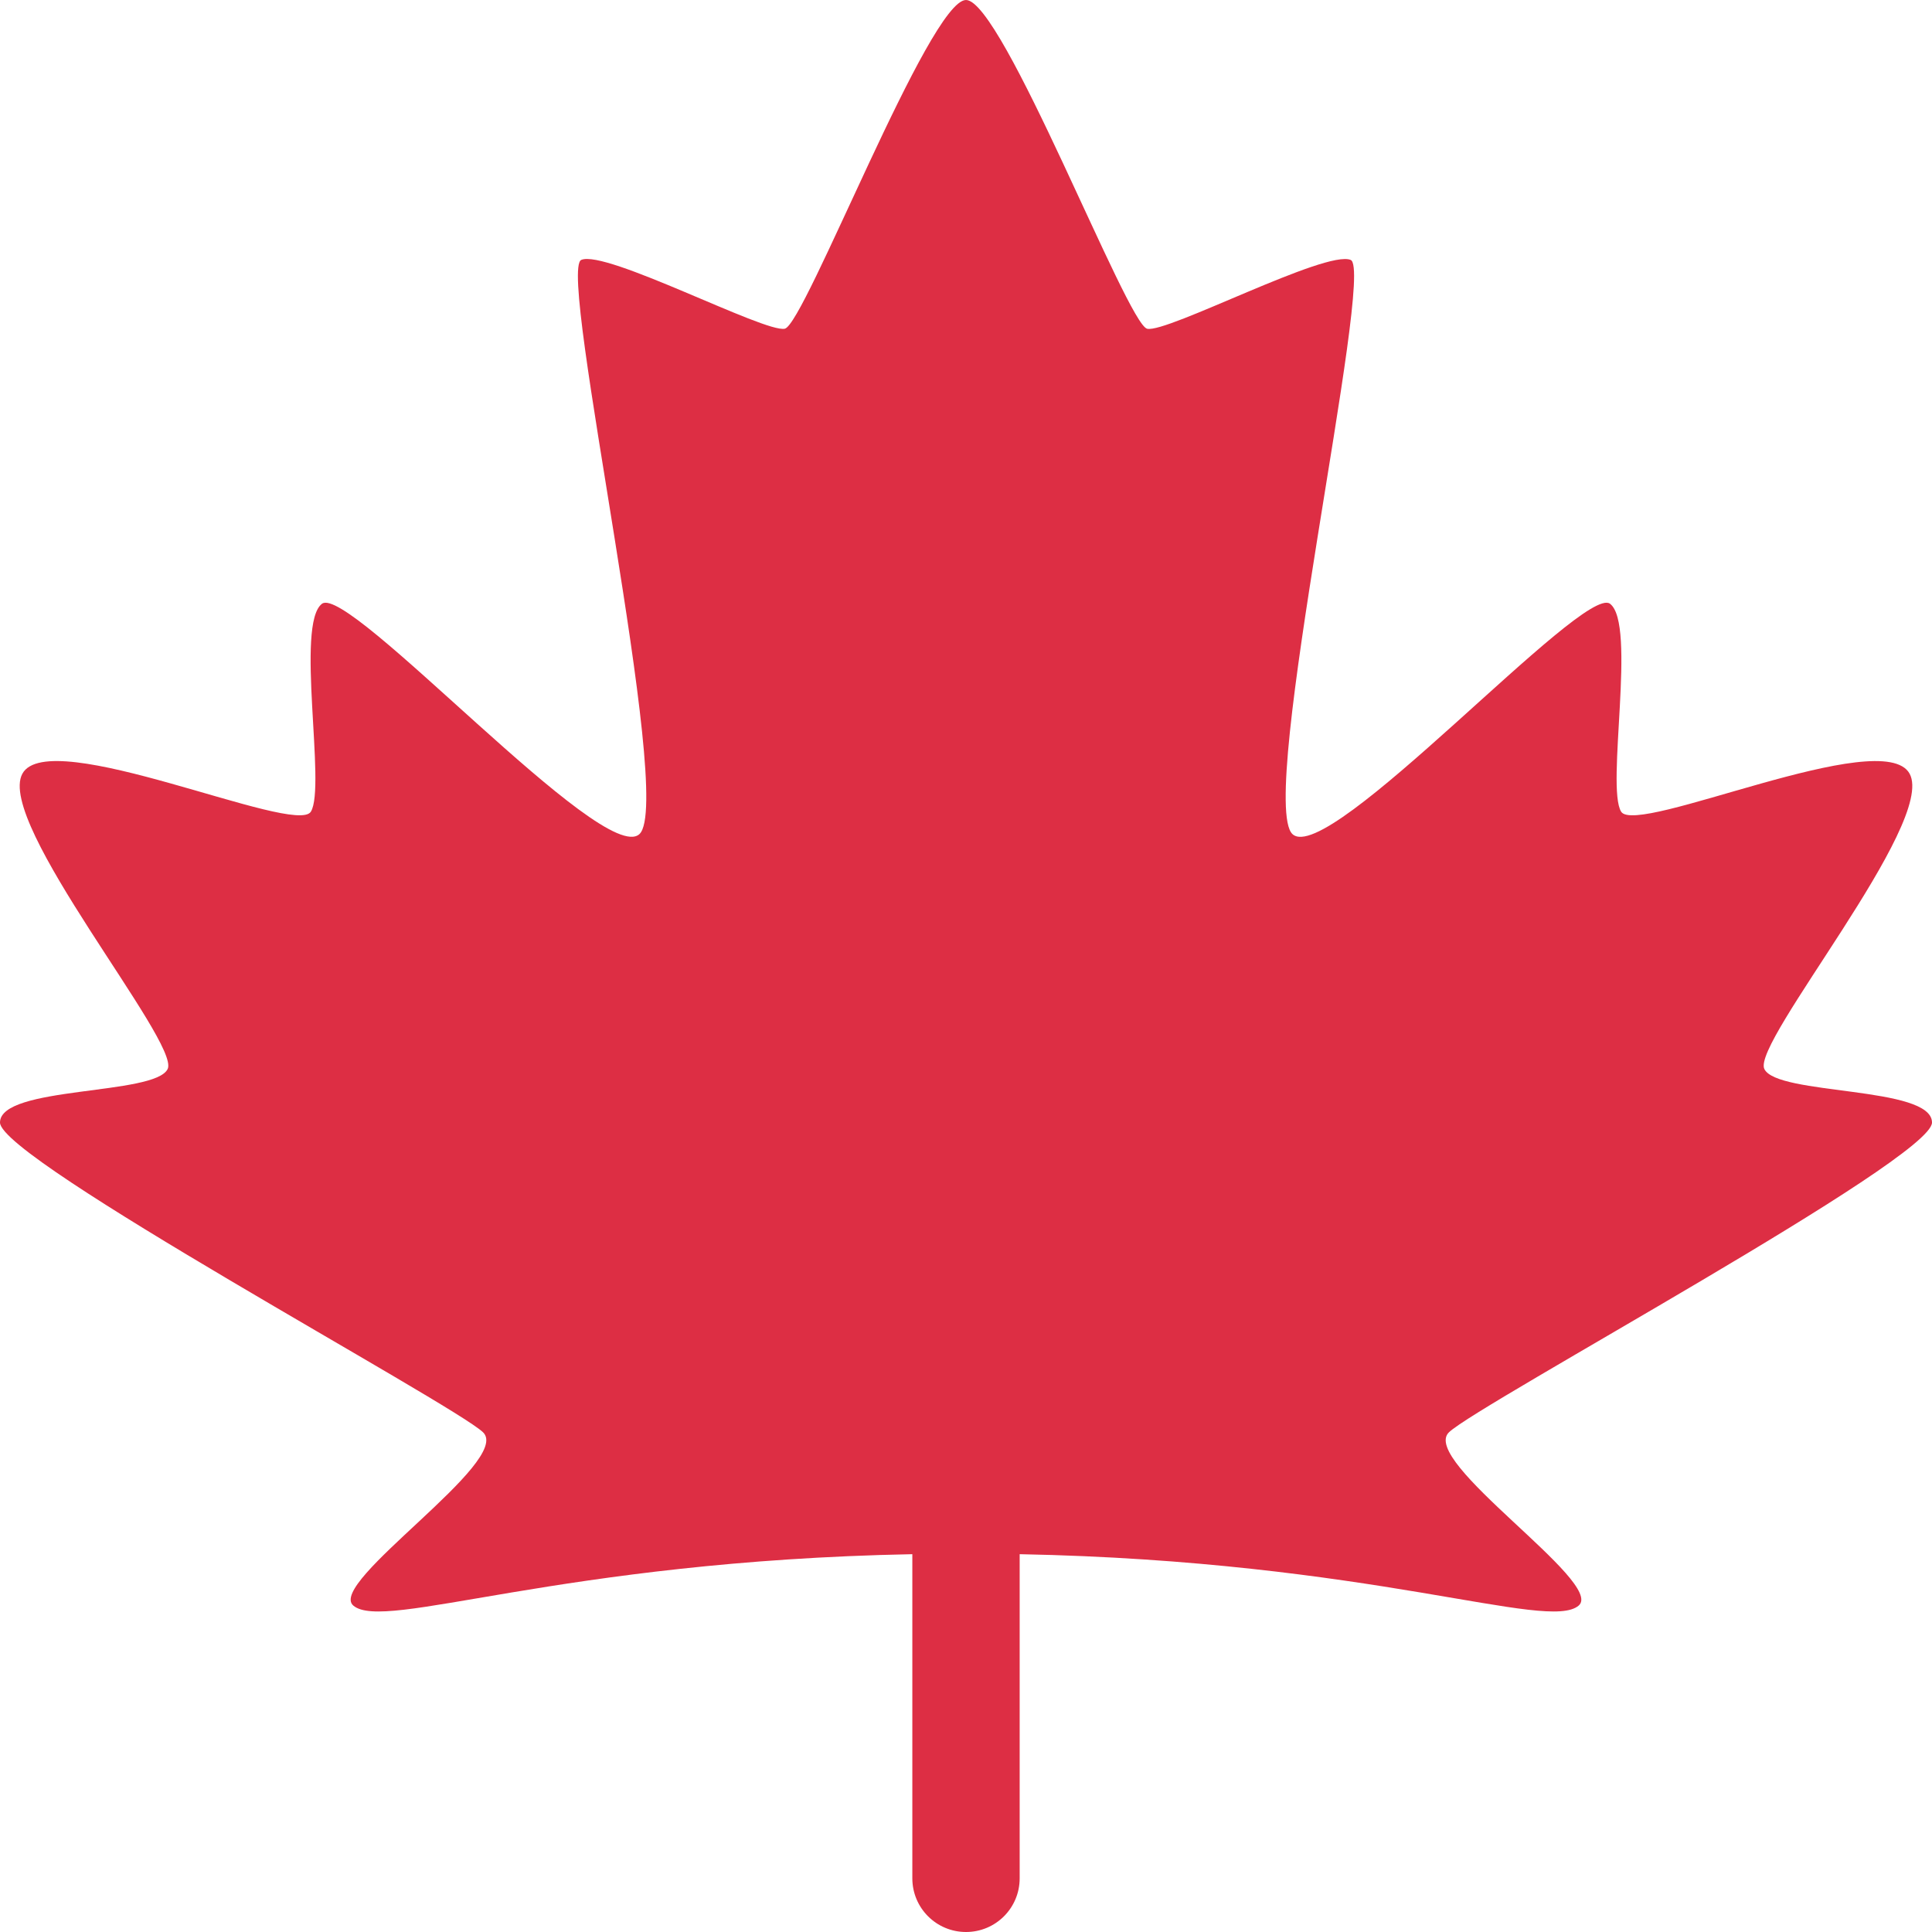
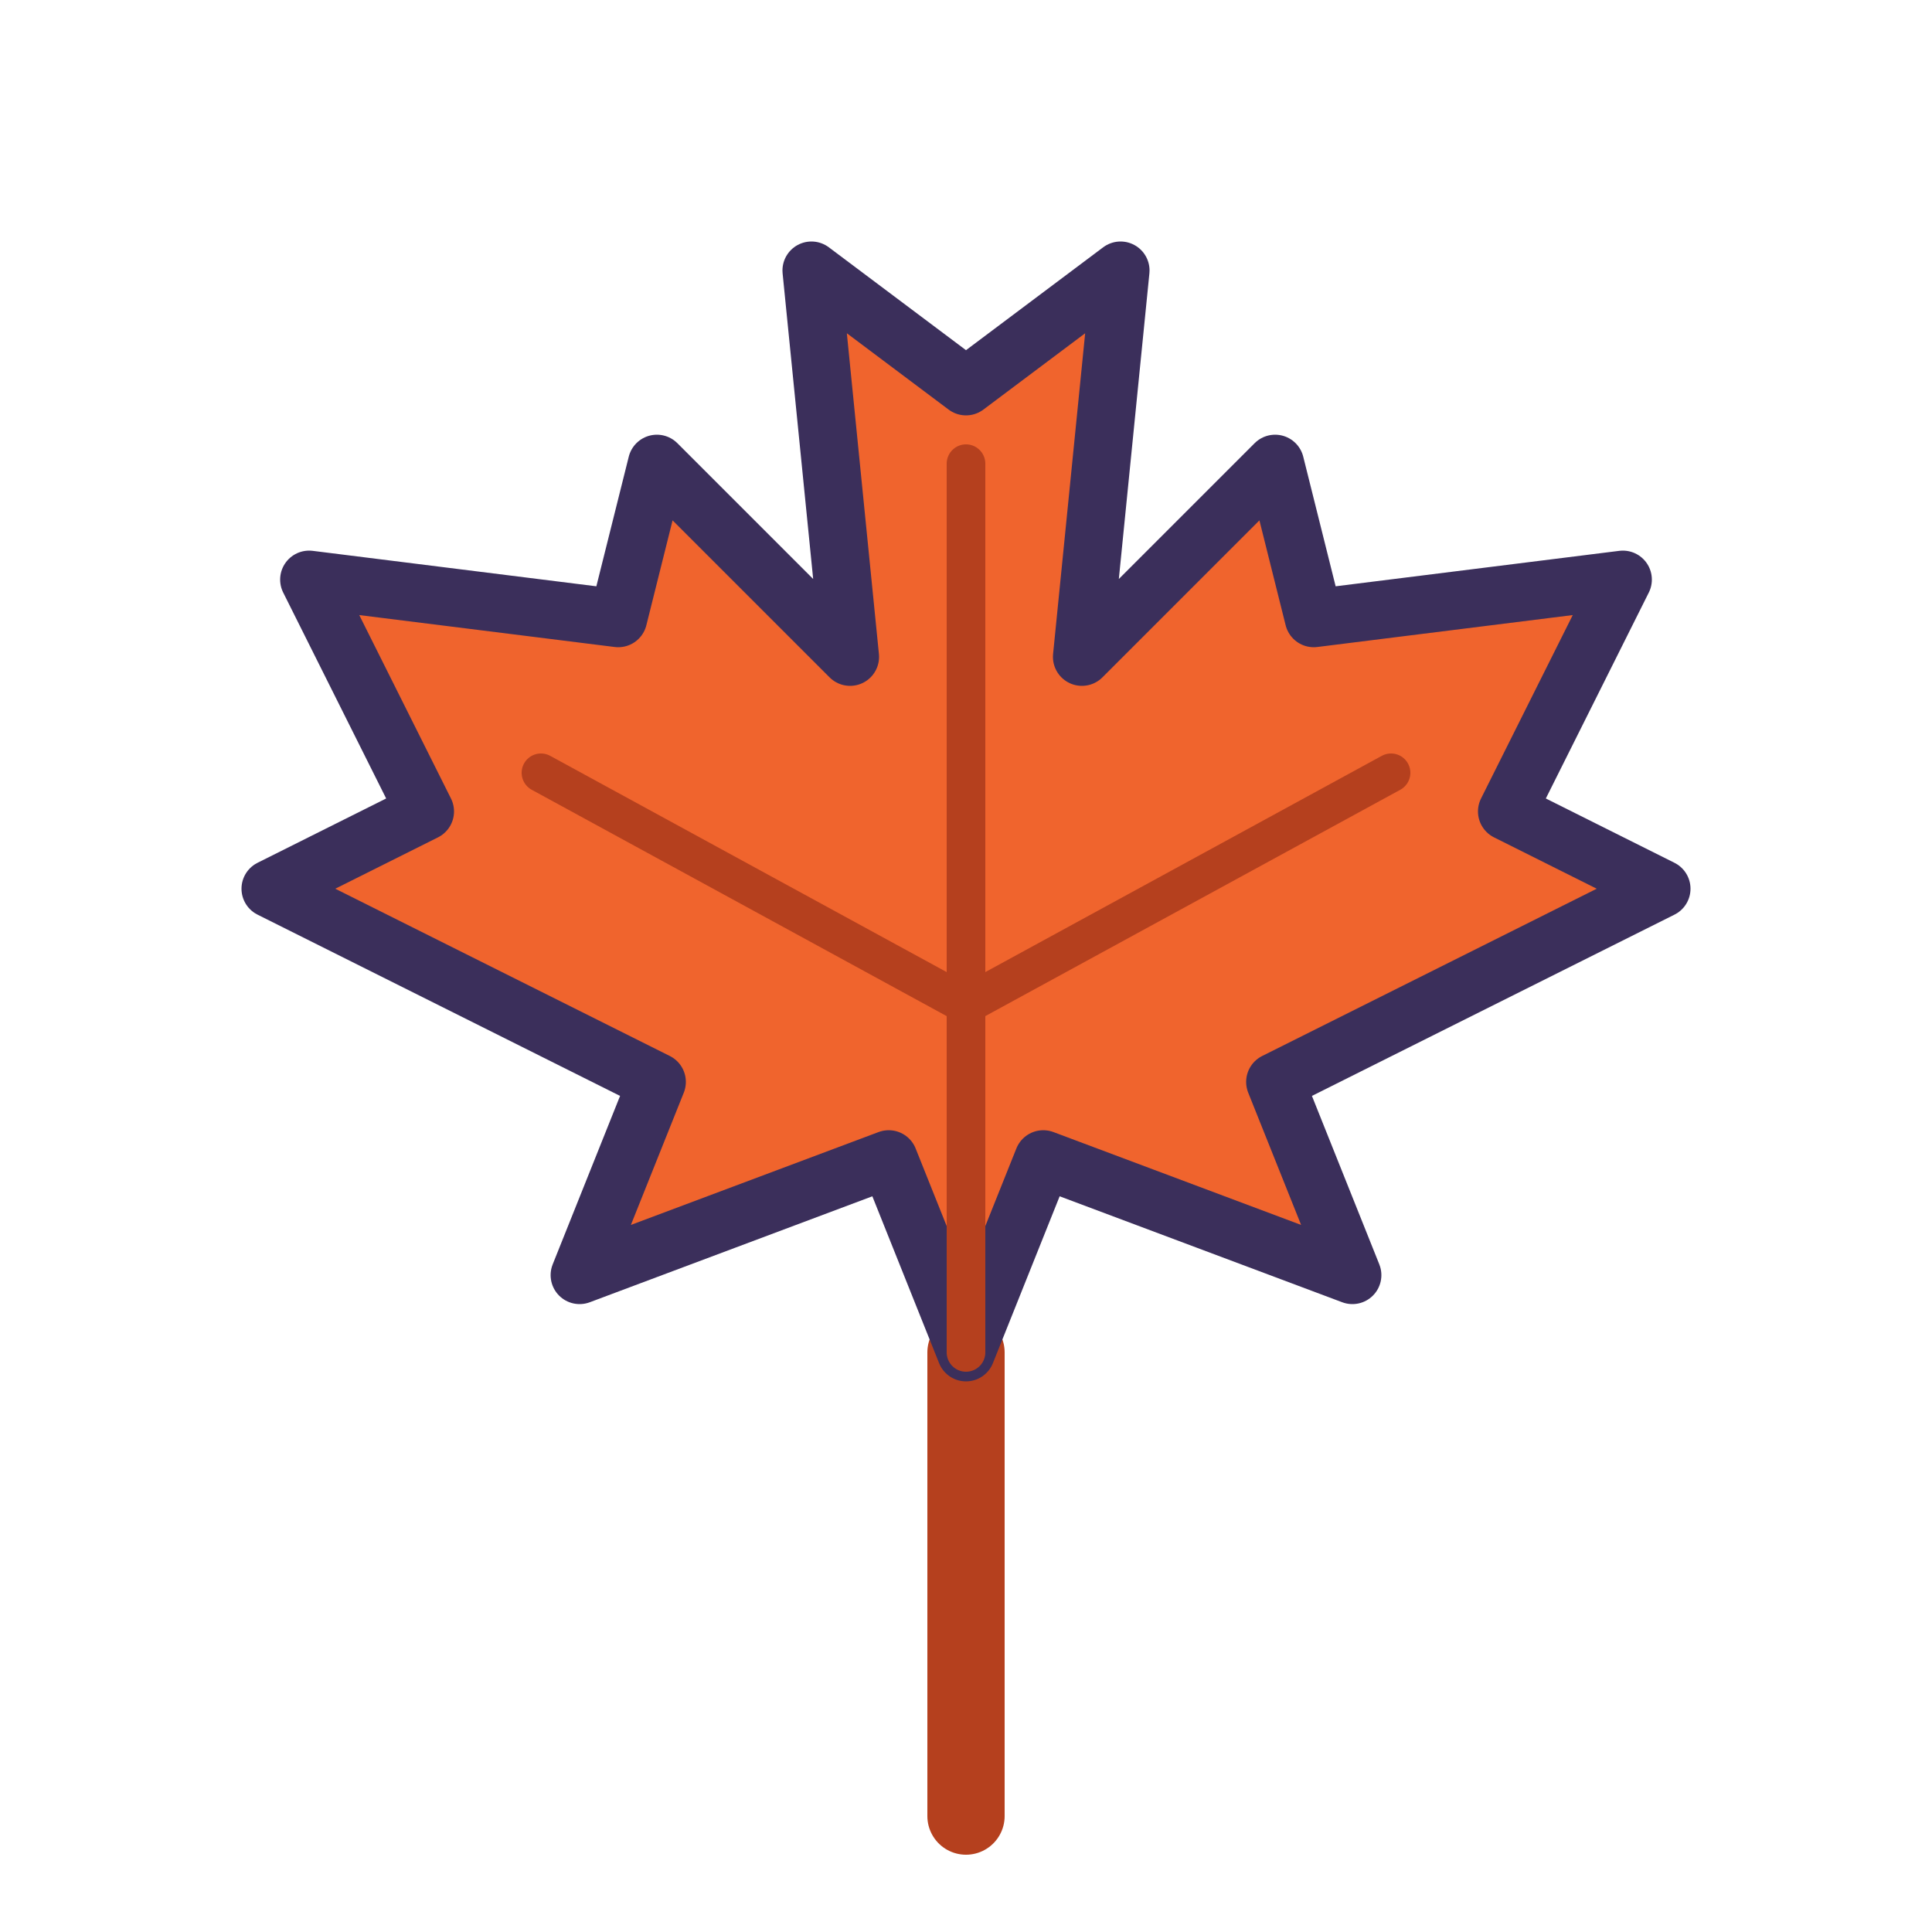
- <svg xmlns="http://www.w3.org/2000/svg" viewBox="0 0 36 36" preserveAspectRatio="xMidYMid meet">
-   <path fill="#DD2E44" d="M36 20.917c0-.688-2.895-.5-3.125-1s3.208-4.584 2.708-5.5-5.086 1.167-5.375.708c-.288-.458.292-3.5-.208-3.875s-5.25 4.916-5.917 4.292c-.666-.625 1.542-10.5 1.086-10.698-.456-.198-3.419 1.365-3.793 1.282C21.002 6.042 18.682 0 18 0s-3.002 6.042-3.376 6.125c-.374.083-3.337-1.48-3.793-1.282-.456.198 1.752 10.073 1.085 10.698C11.25 16.166 6.5 10.875 6 11.25s.08 3.417-.208 3.875c-.289.458-4.875-1.625-5.375-.708s2.939 5 2.708 5.5-3.125.312-3.125 1 8.438 5.235 9 5.771c.562.535-2.914 2.802-2.417 3.229.576.496 3.839-.83 10.417-.957V35c0 .553.448 1 1 1 .553 0 1-.447 1-1v-6.04c6.577.127 9.841 1.453 10.417.957.496-.428-2.979-2.694-2.417-3.229.562-.536 9-5.084 9-5.771z" />
+ <svg xmlns="http://www.w3.org/2000/svg" viewBox="0 0 100 100" data-bare="1">
+   <path d="M50 70 V94" fill="none" stroke="#B5401E" stroke-width="4" stroke-linecap="round" stroke-linejoin="round" />
+   <path d="M50 70 L46 60 L30 66 L34 56 L14 46 L22 42 L16 30 L32 32 L34 24 L44 34 L42 14 L50 20 L58 14 L56 34 L66 24 L68 32 L84 30 L78 42 L86 46 L66 56 L70 66 L54 60Z" fill="#F0642D" stroke="#3B2F5B" stroke-width="3" stroke-linejoin="round" stroke-linecap="round" />
+   <path d="M50 70 V24 M50 52 L28 40 M50 52 L72 40" fill="none" stroke="#B5401E" stroke-width="2" stroke-linecap="round" stroke-linejoin="round" />
</svg>
